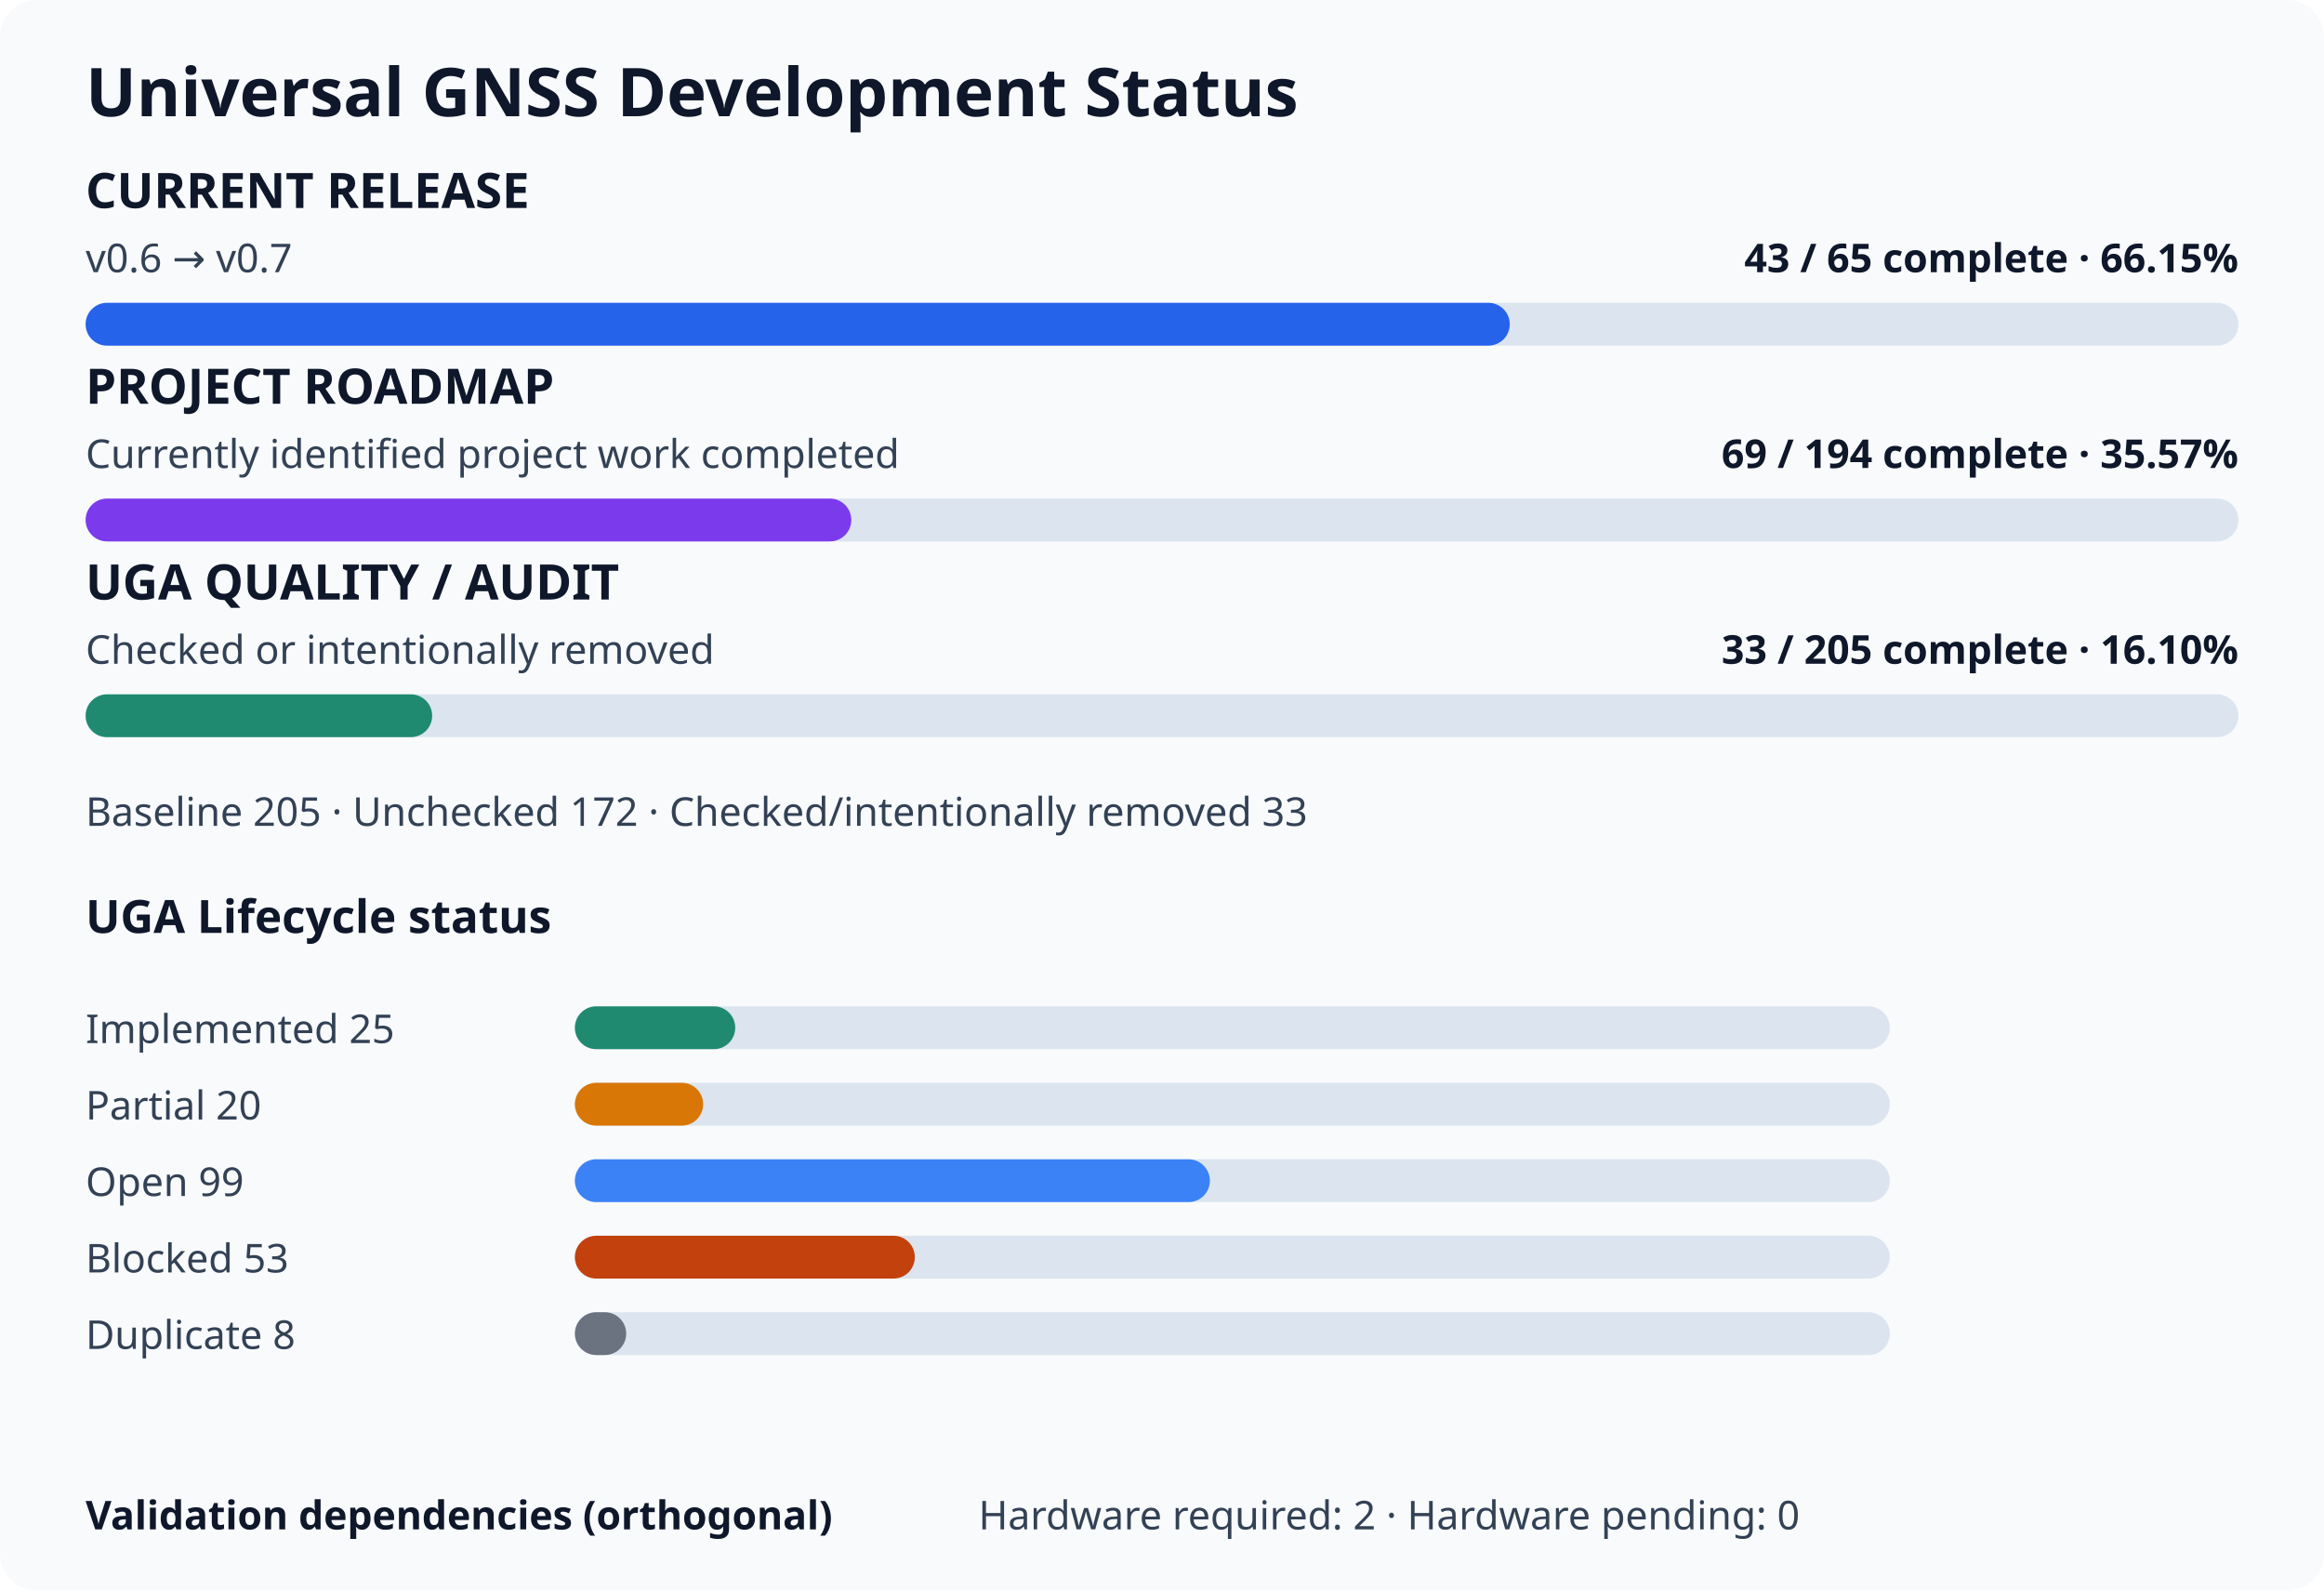
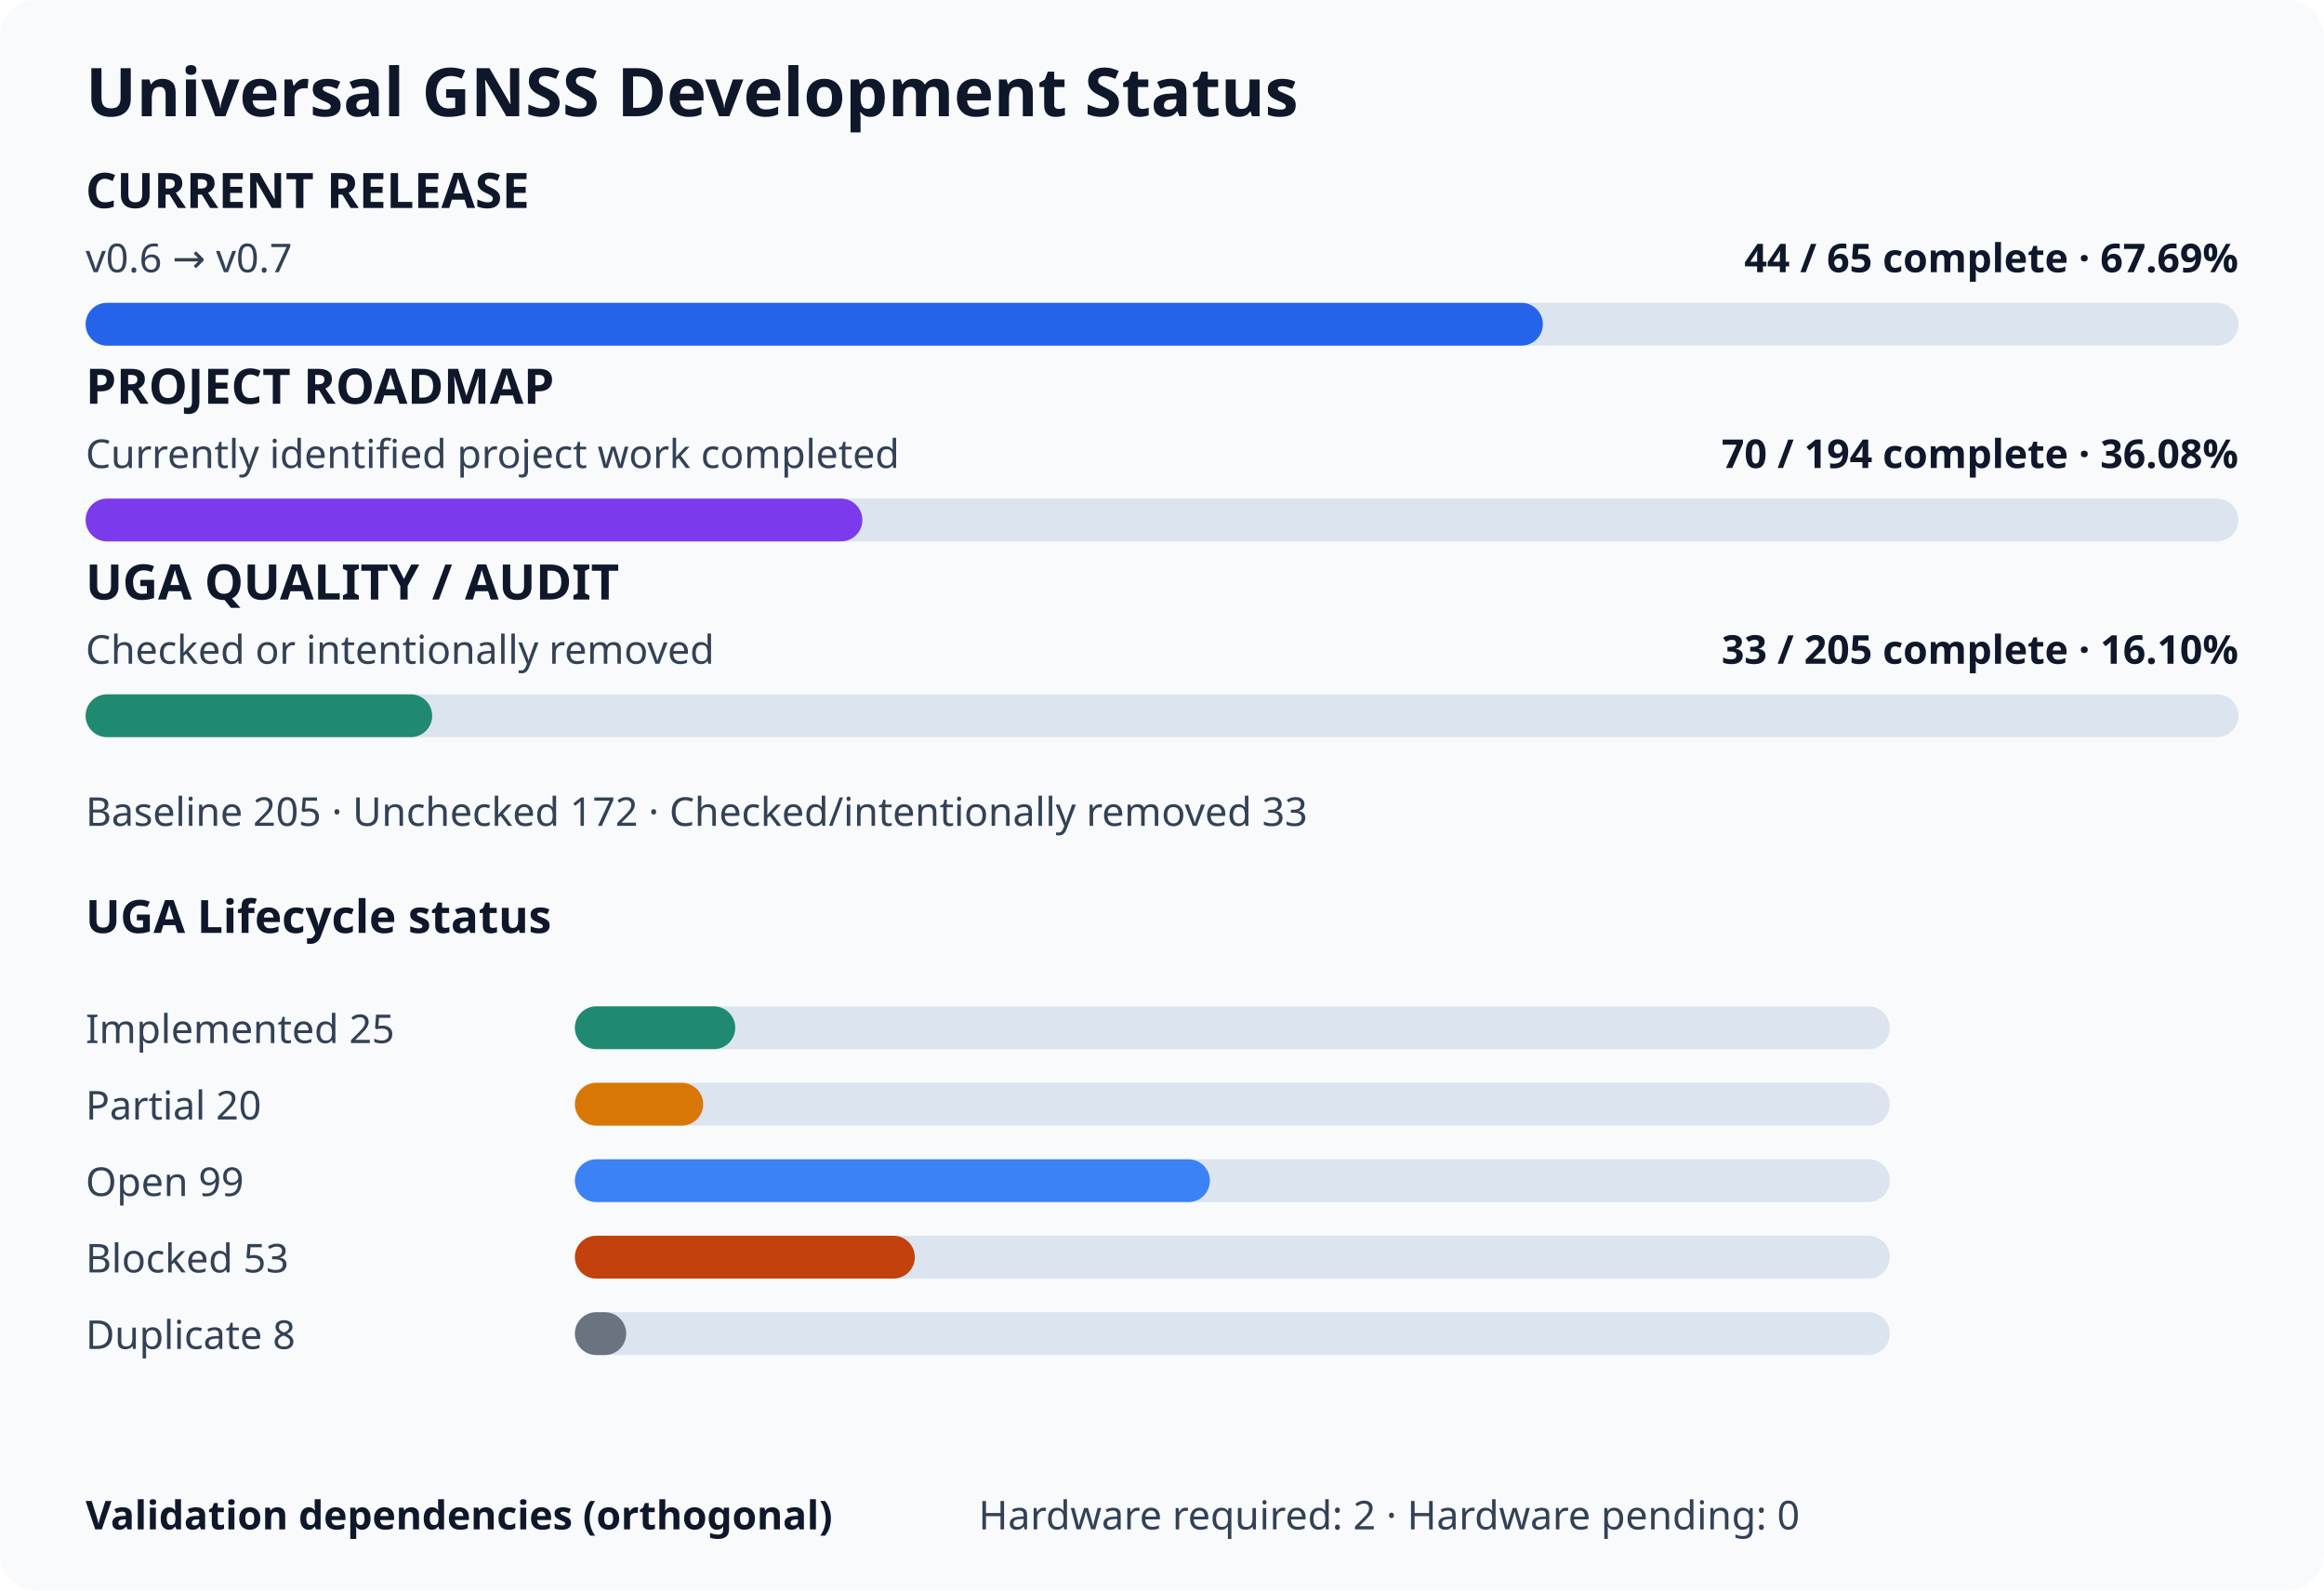
<svg xmlns="http://www.w3.org/2000/svg" viewBox="0 0 760 520" role="img" aria-labelledby="title desc">
  <rect width="760" height="520" fill="#f8fafc" rx="12" />
  <text x="28" y="38" font-family="sans-serif" font-size="22" font-weight="700" fill="#0f172a">Universal GNSS Development Status</text>
  <text x="28" y="68" font-family="sans-serif" font-size="16" font-weight="700" fill="#0f172a">CURRENT RELEASE</text>
  <text x="28" y="89" font-family="sans-serif" font-size="13" fill="#334155">v0.6 → v0.7</text>
-   <text x="732" y="89" text-anchor="end" font-family="sans-serif" font-size="13" font-weight="700" fill="#0f172a">43 / 65 complete · 66.15%</text>
+   <text x="732" y="89" text-anchor="end" font-family="sans-serif" font-size="13" font-weight="700" fill="#0f172a">44 / 65 complete · 67.69%</text>
  <rect x="28" y="99" width="704" height="14" rx="7" fill="#dbe4ef" />
-   <rect x="28" y="99" width="465.72" height="14" rx="7" fill="#2563eb" />
+   <rect x="28" y="99" width="476.55" height="14" rx="7" fill="#2563eb" />
  <text x="28" y="132" font-family="sans-serif" font-size="16" font-weight="700" fill="#0f172a">PROJECT ROADMAP</text>
  <text x="28" y="153" font-family="sans-serif" font-size="13" fill="#334155">Currently identified project work completed</text>
-   <text x="732" y="153" text-anchor="end" font-family="sans-serif" font-size="13" font-weight="700" fill="#0f172a">69 / 194 complete · 35.57%</text>
+   <text x="732" y="153" text-anchor="end" font-family="sans-serif" font-size="13" font-weight="700" fill="#0f172a">70 / 194 complete · 36.08%</text>
  <rect x="28" y="163" width="704" height="14" rx="7" fill="#dbe4ef" />
-   <rect x="28" y="163" width="250.39" height="14" rx="7" fill="#7c3aed" />
+   <rect x="28" y="163" width="254.02" height="14" rx="7" fill="#7c3aed" />
  <text x="28" y="196" font-family="sans-serif" font-size="16" font-weight="700" fill="#0f172a">UGA QUALITY / AUDIT</text>
  <text x="28" y="217" font-family="sans-serif" font-size="13" fill="#334155">Checked or intentionally removed</text>
  <text x="732" y="217" text-anchor="end" font-family="sans-serif" font-size="13" font-weight="700" fill="#0f172a">33 / 205 complete · 16.10%</text>
  <rect x="28" y="227" width="704" height="14" rx="7" fill="#dbe4ef" />
  <rect x="28" y="227" width="113.33" height="14" rx="7" fill="#1f8a70" />
  <text x="28" y="270" font-family="sans-serif" font-size="13" fill="#334155">Baseline 205 · Unchecked 172 · Checked/intentionally removed 33</text>
  <text x="28" y="305" font-family="sans-serif" font-size="15" font-weight="700" fill="#0f172a">UGA Lifecycle status</text>
  <text x="28" y="341" font-family="sans-serif" font-size="13" fill="#334155">Implemented 25</text>
  <rect x="188" y="329" width="430" height="14" rx="7" fill="#dbe4ef" />
  <rect x="188" y="329" width="52.44" height="14" rx="7" fill="#1f8a70" />
  <text x="28" y="366" font-family="sans-serif" font-size="13" fill="#334155">Partial 20</text>
  <rect x="188" y="354" width="430" height="14" rx="7" fill="#dbe4ef" />
  <rect x="188" y="354" width="41.95" height="14" rx="7" fill="#d97706" />
  <text x="28" y="391" font-family="sans-serif" font-size="13" fill="#334155">Open 99</text>
  <rect x="188" y="379" width="430" height="14" rx="7" fill="#dbe4ef" />
  <rect x="188" y="379" width="207.66" height="14" rx="7" fill="#3b82f6" />
  <text x="28" y="416" font-family="sans-serif" font-size="13" fill="#334155">Blocked 53</text>
  <rect x="188" y="404" width="430" height="14" rx="7" fill="#dbe4ef" />
  <rect x="188" y="404" width="111.17" height="14" rx="7" fill="#c2410c" />
  <text x="28" y="441" font-family="sans-serif" font-size="13" fill="#334155">Duplicate 8</text>
  <rect x="188" y="429" width="430" height="14" rx="7" fill="#dbe4ef" />
  <rect x="188" y="429" width="16.78" height="14" rx="7" fill="#6b7280" />
  <text x="28" y="500" font-family="sans-serif" font-size="13" font-weight="700" fill="#0f172a">Validation dependencies (orthogonal)</text>
  <text x="320" y="500" font-family="sans-serif" font-size="13" fill="#334155">Hardware required: 2 · Hardware pending: 0</text>
</svg>
